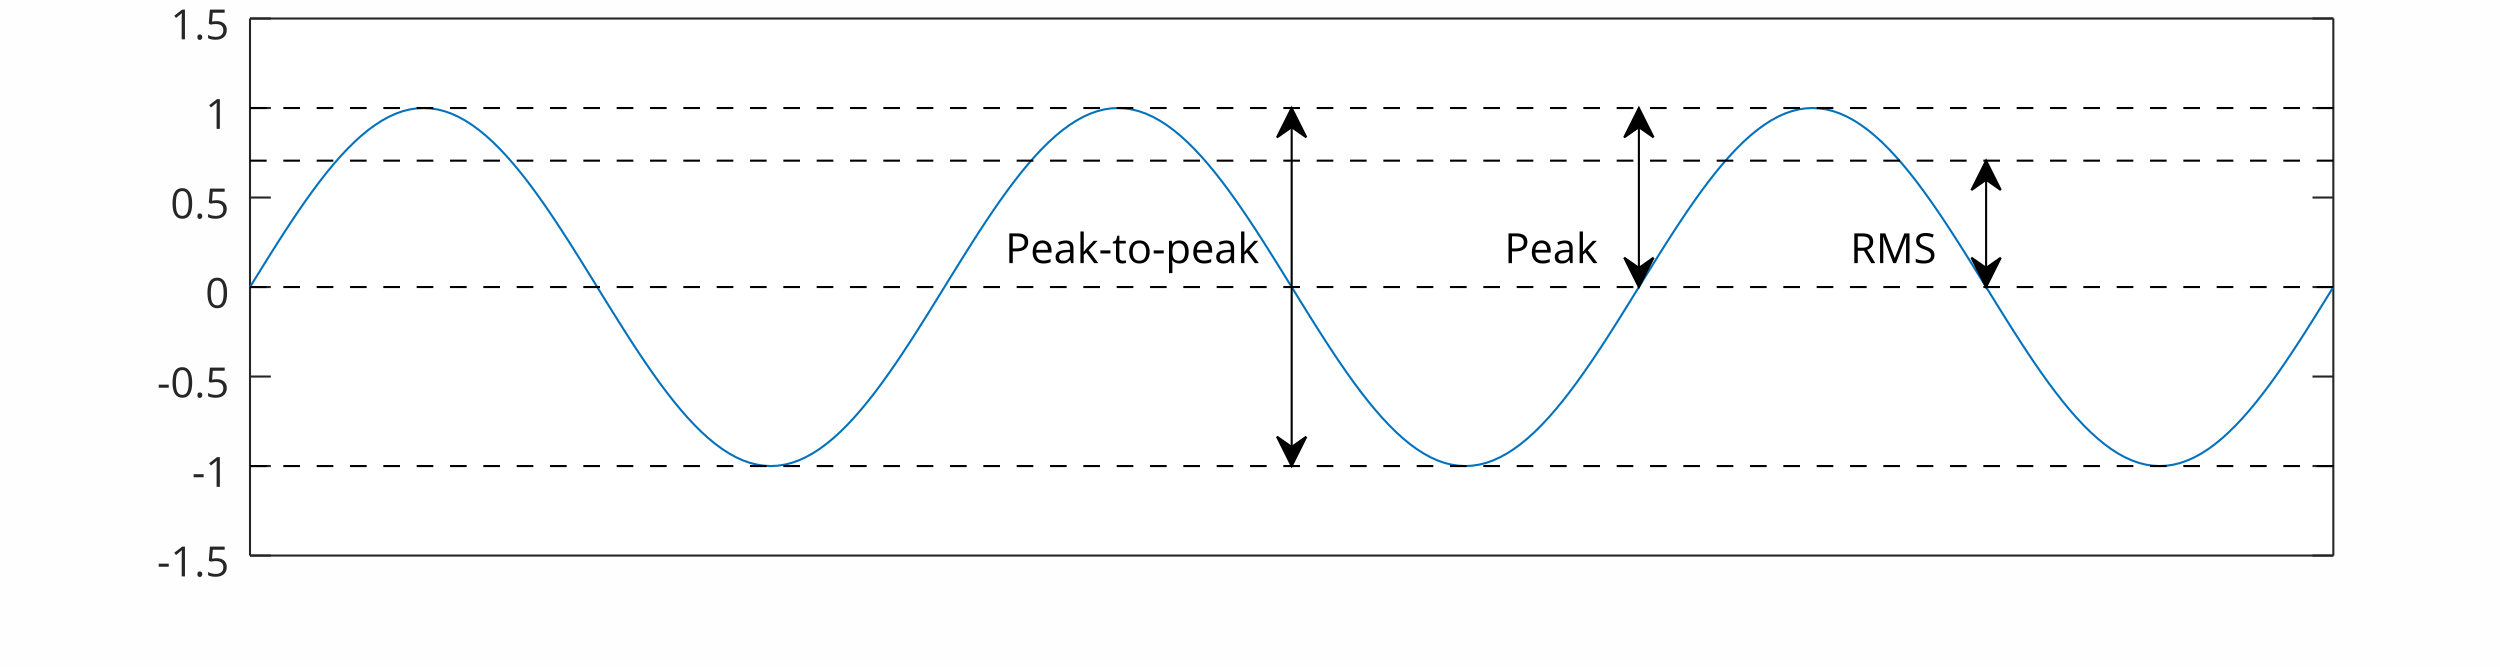
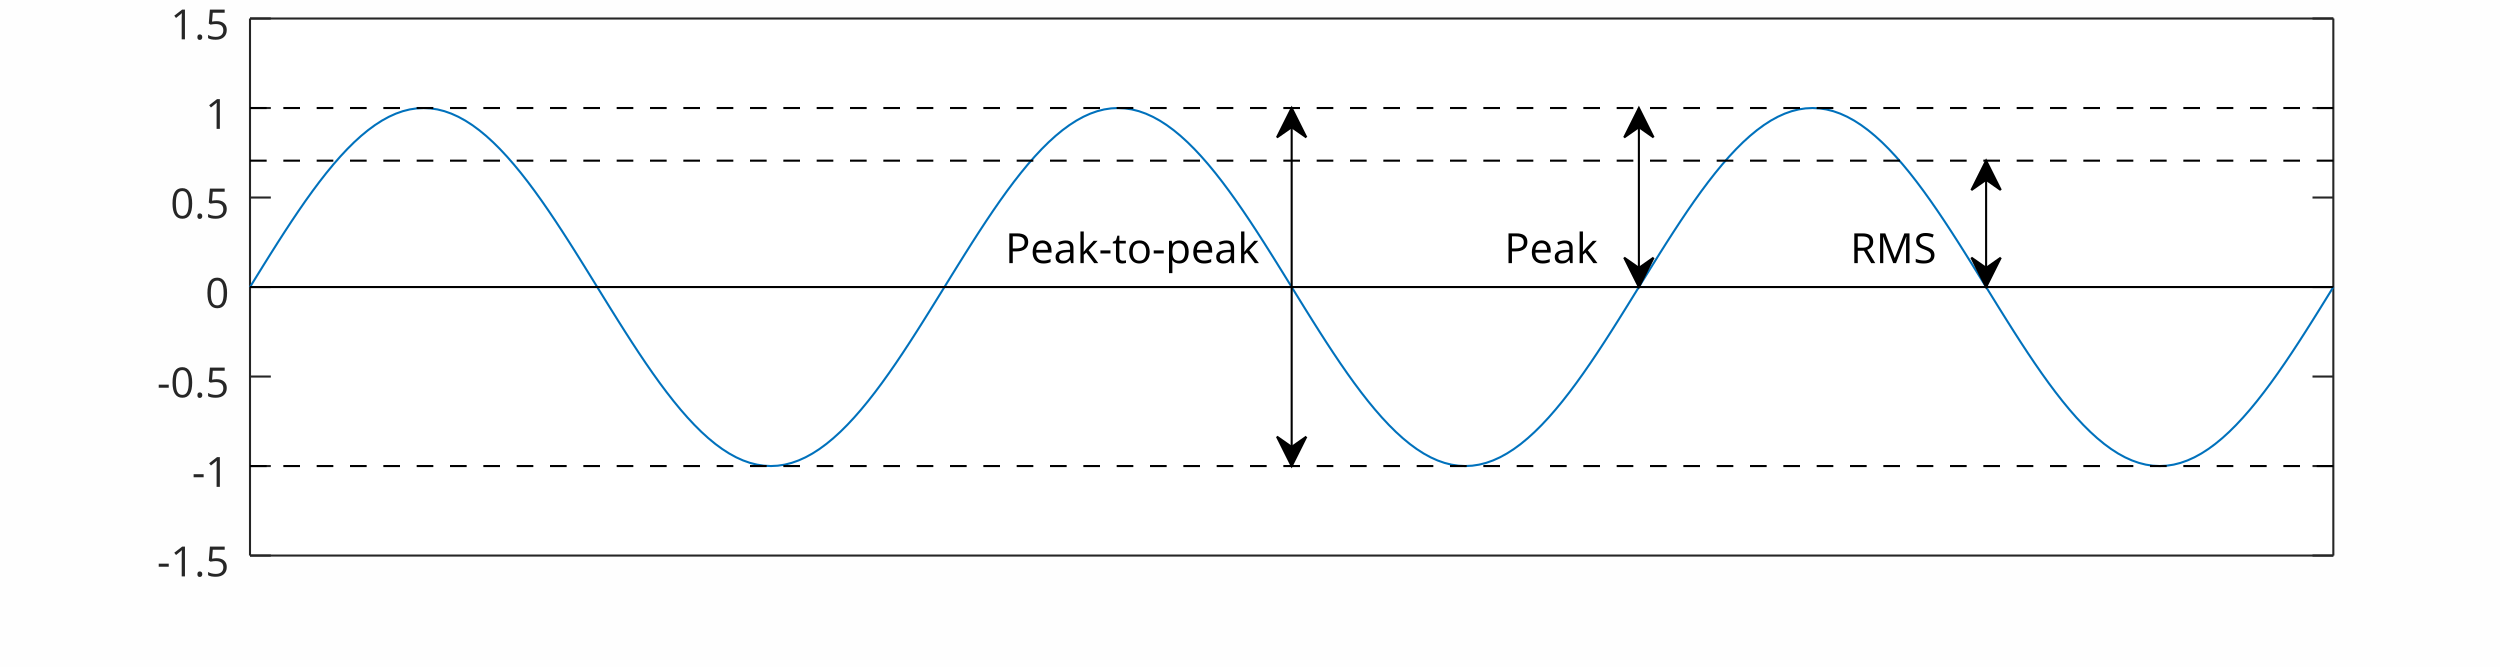
<svg xmlns="http://www.w3.org/2000/svg" width="600px" height="160px" viewBox="0 0 600 160">
  <defs>
</defs>
  <polygon fill="#ffffff" points="0,0 600,0 600,160 0,160" />
  <g>
    <polygon fill="#fefefe" points="0,160 600,160 600,0 0,0" shape-rendering="crispEdges" />
    <clipPath id="cp00600160">
      <polygon points="0,160 600,160 600,0 0,0" />
    </clipPath>
    <g clip-path="url(#cp00600160)">
      <polygon fill="#ffffff" shape-rendering="crispEdges" points="60,133.333 560,133.333 60,4.444" />
      <polygon fill="#ffffff" shape-rendering="crispEdges" points="560,133.333 560,4.444 60,4.444" />
      <polyline fill="none" stroke="#262626" stroke-width="0.5" stroke-linecap="butt" stroke-linejoin="miter" points="60,133.333 65,133.333" />
      <polyline fill="none" stroke="#262626" stroke-width="0.5" stroke-linecap="butt" stroke-linejoin="miter" points="560,133.333 555,133.333" />
      <polyline fill="none" stroke="#262626" stroke-width="0.5" stroke-linecap="butt" stroke-linejoin="miter" points="60,111.852 65,111.852" />
      <polyline fill="none" stroke="#262626" stroke-width="0.5" stroke-linecap="butt" stroke-linejoin="miter" points="560,111.852 555,111.852" />
      <polyline fill="none" stroke="#262626" stroke-width="0.5" stroke-linecap="butt" stroke-linejoin="miter" points="60,90.37 65,90.37" />
      <polyline fill="none" stroke="#262626" stroke-width="0.5" stroke-linecap="butt" stroke-linejoin="miter" points="560,90.37 555,90.37" />
      <polyline fill="none" stroke="#262626" stroke-width="0.5" stroke-linecap="butt" stroke-linejoin="miter" points="60,68.889 65,68.889" />
      <polyline fill="none" stroke="#262626" stroke-width="0.5" stroke-linecap="butt" stroke-linejoin="miter" points="560,68.889 555,68.889" />
      <polyline fill="none" stroke="#262626" stroke-width="0.5" stroke-linecap="butt" stroke-linejoin="miter" points="60,47.407 65,47.407" />
      <polyline fill="none" stroke="#262626" stroke-width="0.5" stroke-linecap="butt" stroke-linejoin="miter" points="560,47.407 555,47.407" />
      <polyline fill="none" stroke="#262626" stroke-width="0.5" stroke-linecap="butt" stroke-linejoin="miter" points="60,25.926 65,25.926" />
      <polyline fill="none" stroke="#262626" stroke-width="0.5" stroke-linecap="butt" stroke-linejoin="miter" points="560,25.926 555,25.926" />
      <polyline fill="none" stroke="#262626" stroke-width="0.5" stroke-linecap="butt" stroke-linejoin="miter" points="60,4.444 65,4.444" />
      <polyline fill="none" stroke="#262626" stroke-width="0.5" stroke-linecap="butt" stroke-linejoin="miter" points="560,4.444 555,4.444" />
      <text fill="#262626" x="55" y="133.333" font-size="10" text-anchor="end" dy="5" font-family="Open Sans">-1.5</text>
      <text fill="#262626" x="55" y="111.852" font-size="10" text-anchor="end" dy="5" font-family="Open Sans">-1</text>
      <text fill="#262626" x="55" y="90.37" font-size="10" text-anchor="end" dy="5" font-family="Open Sans">-0.5</text>
      <text fill="#262626" x="55" y="68.889" font-size="10" text-anchor="end" dy="5" font-family="Open Sans">0</text>
      <text fill="#262626" x="55" y="47.407" font-size="10" text-anchor="end" dy="5" font-family="Open Sans">0.5</text>
      <text fill="#262626" x="55" y="25.926" font-size="10" text-anchor="end" dy="5" font-family="Open Sans">1</text>
      <text fill="#262626" x="55" y="4.444" font-size="10" text-anchor="end" dy="5" font-family="Open Sans">1.5</text>
      <polyline fill="none" stroke="#262626" stroke-width="0.5" stroke-linecap="butt" stroke-linejoin="miter" stroke-dasharray="16,0" points="60,133.333 560,133.333" />
      <polyline fill="none" stroke="#262626" stroke-width="0.5" stroke-linecap="butt" stroke-linejoin="miter" stroke-dasharray="16,0" points="60,4.444 560,4.444" />
      <polyline fill="none" stroke="#262626" stroke-width="0.5" stroke-linecap="butt" stroke-linejoin="miter" stroke-dasharray="16,0" points="60,133.333 60,4.444" />
      <polyline fill="none" stroke="#262626" stroke-width="0.5" stroke-linecap="butt" stroke-linejoin="miter" stroke-dasharray="16,0" points="560,133.333 560,4.444" />
      <polyline fill="none" stroke="#0071bc" stroke-width="0.5" stroke-linecap="butt" stroke-linejoin="miter" points="60,68.889 61.667,66.191 63.333,63.504 65,60.838 66.667,58.204 68.333,55.613 70,53.073 71.667,50.596 73.333,48.191 75,45.868 76.667,43.636 78.333,41.503 80,39.479 81.667,37.57 83.333,35.785 85,34.131 86.667,32.614 88.333,31.24 90,30.015 91.667,28.943 93.333,28.029 95,27.276 96.667,26.687 98.333,26.265 100,26.011 101.667,25.926 103.333,26.011 105,26.265 106.667,26.687 108.333,27.276 110,28.029 111.667,28.943 113.333,30.015 115,31.24 116.667,32.614 118.333,34.131 120,35.785 121.667,37.57 123.333,39.479 125,41.503 126.667,43.636 128.333,45.868 130,48.191 131.667,50.596 133.333,53.073 135,55.613 136.667,58.204 138.333,60.838 140,63.504 141.667,66.191 143.333,68.889 145,71.587 146.667,74.274 148.333,76.939 150,79.573 151.667,82.165 153.333,84.705 155,87.182 156.667,89.587 158.333,91.91 160,94.142 161.667,96.275 163.333,98.299 165,100.208 166.667,101.992 168.333,103.647 170,105.164 171.667,106.538 173.333,107.763 175,108.835 176.667,109.749 178.333,110.502 180,111.091 181.667,111.513 183.333,111.767 185,111.852 186.667,111.767 188.333,111.513 190,111.091 191.667,110.502 193.333,109.749 195,108.835 196.667,107.763 198.333,106.538 200,105.164 201.667,103.647 203.333,101.992 205,100.208 206.667,98.299 208.333,96.275 210,94.142 211.667,91.91 213.333,89.587 215,87.182 216.667,84.705 218.333,82.165 220,79.573 221.667,76.939 223.333,74.274 225,71.587 226.667,68.889 228.333,66.191 230,63.504 231.667,60.838 233.333,58.204 235,55.613 236.667,53.073 238.333,50.596 240,48.191 241.667,45.868 243.333,43.636 245,41.503 246.667,39.479 248.333,37.57 250,35.785 251.667,34.131 253.333,32.614 255,31.24 256.667,30.015 258.333,28.943 260,28.029 261.667,27.276 263.333,26.687 265,26.265 266.667,26.011 268.333,25.926 270,26.011 271.667,26.265 273.333,26.687 275,27.276 276.667,28.029 278.333,28.943 280,30.015 281.667,31.24 283.333,32.614 285,34.131 286.667,35.785 288.333,37.57 290,39.479 291.667,41.503 293.333,43.636 295,45.868 296.667,48.191 298.333,50.596 300,53.073 301.667,55.613 303.333,58.204 305,60.838 306.667,63.504 308.333,66.191 310,68.889 311.667,71.587 313.333,74.274 315,76.939 316.667,79.573 318.333,82.165 320,84.705 321.667,87.182 323.333,89.587 325,91.91 326.667,94.142 328.333,96.275 330,98.299 331.667,100.208 333.333,101.992 335,103.647 336.667,105.164 338.333,106.538 340,107.763 341.667,108.835 343.333,109.749 345,110.502 346.667,111.091 348.333,111.513 350,111.767 351.667,111.852 353.333,111.767 355,111.513 356.667,111.091 358.333,110.502 360,109.749 361.667,108.835 363.333,107.763 365,106.538 366.667,105.164 368.333,103.647 370,101.992 371.667,100.208 373.333,98.299 375,96.275 376.667,94.142 378.333,91.91 380,89.587 381.667,87.182 383.333,84.705 385,82.165 386.667,79.573 388.333,76.939 390,74.274 391.667,71.587 393.333,68.889 395,66.191 396.667,63.504 398.333,60.838 400,58.204 401.667,55.613 403.333,53.073 405,50.596 406.667,48.191 408.333,45.868 410,43.636 411.667,41.503 413.333,39.479 415,37.57 416.667,35.785 418.333,34.131 420,32.614 421.667,31.24 423.333,30.015 425,28.943 426.667,28.029 428.333,27.276 430,26.687 431.667,26.265 433.333,26.011 435,25.926 436.667,26.011 438.333,26.265 440,26.687 441.667,27.276 443.333,28.029 445,28.943 446.667,30.015 448.333,31.24 450,32.614 451.667,34.131 453.333,35.785 455,37.57 456.667,39.479 458.333,41.503 460,43.636 461.667,45.868 463.333,48.191 465,50.596 466.667,53.073 468.333,55.613 470,58.204 471.667,60.838 473.333,63.504 475,66.191 476.667,68.889 478.333,71.587 480,74.274 481.667,76.939 483.333,79.573 485,82.165 486.667,84.705 488.333,87.182 490,89.587 491.667,91.91 493.333,94.142 495,96.275 496.667,98.299 498.333,100.208 500,101.992 501.667,103.647 503.333,105.164 505,106.538 506.667,107.763 508.333,108.835 510,109.749 511.667,110.502 513.333,111.091 515,111.513 516.667,111.767 518.333,111.852 520,111.767 521.667,111.513 523.333,111.091 525,110.502 526.667,109.749 528.333,108.835 530,107.763 531.667,106.538 533.333,105.164 535,103.647 536.667,101.992 538.333,100.208 540,98.299 541.667,96.275 543.333,94.142 545,91.91 546.667,89.587 548.333,87.182 550,84.705 551.667,82.165 553.333,79.573 555,76.939 556.667,74.274 558.333,71.587 560,68.889" />
+       <polyline fill="none" stroke="#000000" stroke-width="0.5" stroke-linecap="butt" stroke-linejoin="miter" points="60,68.889 560,68.889" />
      <polyline fill="none" stroke="#000000" stroke-width="0.5" stroke-linecap="butt" stroke-linejoin="miter" stroke-dasharray="4,4,4,4" points="60,111.852 560,111.852" />
-       <polyline fill="none" stroke="#000000" stroke-width="0.5" stroke-linecap="butt" stroke-linejoin="miter" stroke-dasharray="4,4,4,4" points="60,68.889 560,68.889" />
      <polyline fill="none" stroke="#000000" stroke-width="0.5" stroke-linecap="butt" stroke-linejoin="miter" stroke-dasharray="4,4,4,4" points="60,25.926 560,25.926" />
      <polyline fill="none" stroke="#000000" stroke-width="0.5" stroke-linecap="butt" stroke-linejoin="miter" stroke-dasharray="4,4,4,4" points="60,38.56 560,38.56" />
    </g>
    <clipPath id="cp00600160">
      <polygon points="0,160 600,160 600,0 0,0" />
    </clipPath>
    <g clip-path="url(#cp00600160)">
      <polygon fill="#000000" shape-rendering="crispEdges" points="310,107.266 310,111.852 306.472,104.796" />
      <polygon fill="#000000" shape-rendering="crispEdges" points="310,111.852 310,107.266 313.528,104.796" />
      <polygon fill="#000000" shape-rendering="crispEdges" points="310,25.926 310,30.512 306.472,32.981" />
      <polygon fill="#000000" shape-rendering="crispEdges" points="310,30.512 310,25.926 313.528,32.981" />
      <polygon fill="#000000" shape-rendering="crispEdges" points="393.333,64.303 393.333,68.889 389.806,61.833" />
      <polygon fill="#000000" shape-rendering="crispEdges" points="393.333,68.889 393.333,64.303 396.861,61.833" />
      <polygon fill="#000000" shape-rendering="crispEdges" points="393.333,25.926 393.333,30.512 389.806,32.981" />
      <polygon fill="#000000" shape-rendering="crispEdges" points="393.333,30.512 393.333,25.926 396.861,32.981" />
      <polygon fill="#000000" shape-rendering="crispEdges" points="476.667,64.303 476.667,68.889 473.139,61.833" />
      <polygon fill="#000000" shape-rendering="crispEdges" points="476.667,68.889 476.667,64.303 480.194,61.833" />
      <polygon fill="#000000" shape-rendering="crispEdges" points="476.667,38.56 476.667,43.146 473.139,45.615" />
      <polygon fill="#000000" shape-rendering="crispEdges" points="476.667,43.146 476.667,38.56 480.194,45.615" />
      <polyline fill="none" stroke="#000000" stroke-width="0.5" stroke-linecap="butt" stroke-linejoin="miter" points="310,111.852 310,25.926" />
      <polyline fill="none" stroke="#000000" stroke-width="0.5" stroke-linecap="butt" stroke-linejoin="miter" points="313.528,104.796 310,111.852 306.472,104.796 310,107.266 313.528,104.796" />
      <polyline fill="none" stroke="#000000" stroke-width="0.5" stroke-linecap="butt" stroke-linejoin="miter" points="313.528,32.981 310,30.512 306.472,32.981 310,25.926 313.528,32.981" />
      <text fill="#000000" x="302.25" y="58.148" font-size="10" text-anchor="end" dy="5" font-family="Open Sans">Peak-to-peak</text>
      <polyline fill="none" stroke="#000000" stroke-width="0.5" stroke-linecap="butt" stroke-linejoin="miter" points="393.333,68.889 393.333,25.926" />
      <polyline fill="none" stroke="#000000" stroke-width="0.5" stroke-linecap="butt" stroke-linejoin="miter" points="396.861,61.833 393.333,68.889 389.806,61.833 393.333,64.303 396.861,61.833" />
      <polyline fill="none" stroke="#000000" stroke-width="0.5" stroke-linecap="butt" stroke-linejoin="miter" points="396.861,32.981 393.333,30.512 389.806,32.981 393.333,25.926 396.861,32.981" />
      <text fill="#000000" x="383.5" y="58.148" font-size="10" text-anchor="end" dy="5" font-family="Open Sans">Peak</text>
      <polyline fill="none" stroke="#000000" stroke-width="0.5" stroke-linecap="butt" stroke-linejoin="miter" points="476.667,68.889 476.667,38.56" />
      <polyline fill="none" stroke="#000000" stroke-width="0.5" stroke-linecap="butt" stroke-linejoin="miter" points="480.194,61.833 476.667,68.889 473.139,61.833 476.667,64.303 480.194,61.833" />
      <polyline fill="none" stroke="#000000" stroke-width="0.5" stroke-linecap="butt" stroke-linejoin="miter" points="480.194,45.615 476.667,43.146 473.139,45.615 476.667,38.56 480.194,45.615" />
      <text fill="#000000" x="464.75" y="58.148" font-size="10" text-anchor="end" dy="5" font-family="Open Sans">RMS</text>
    </g>
  </g>
</svg>
